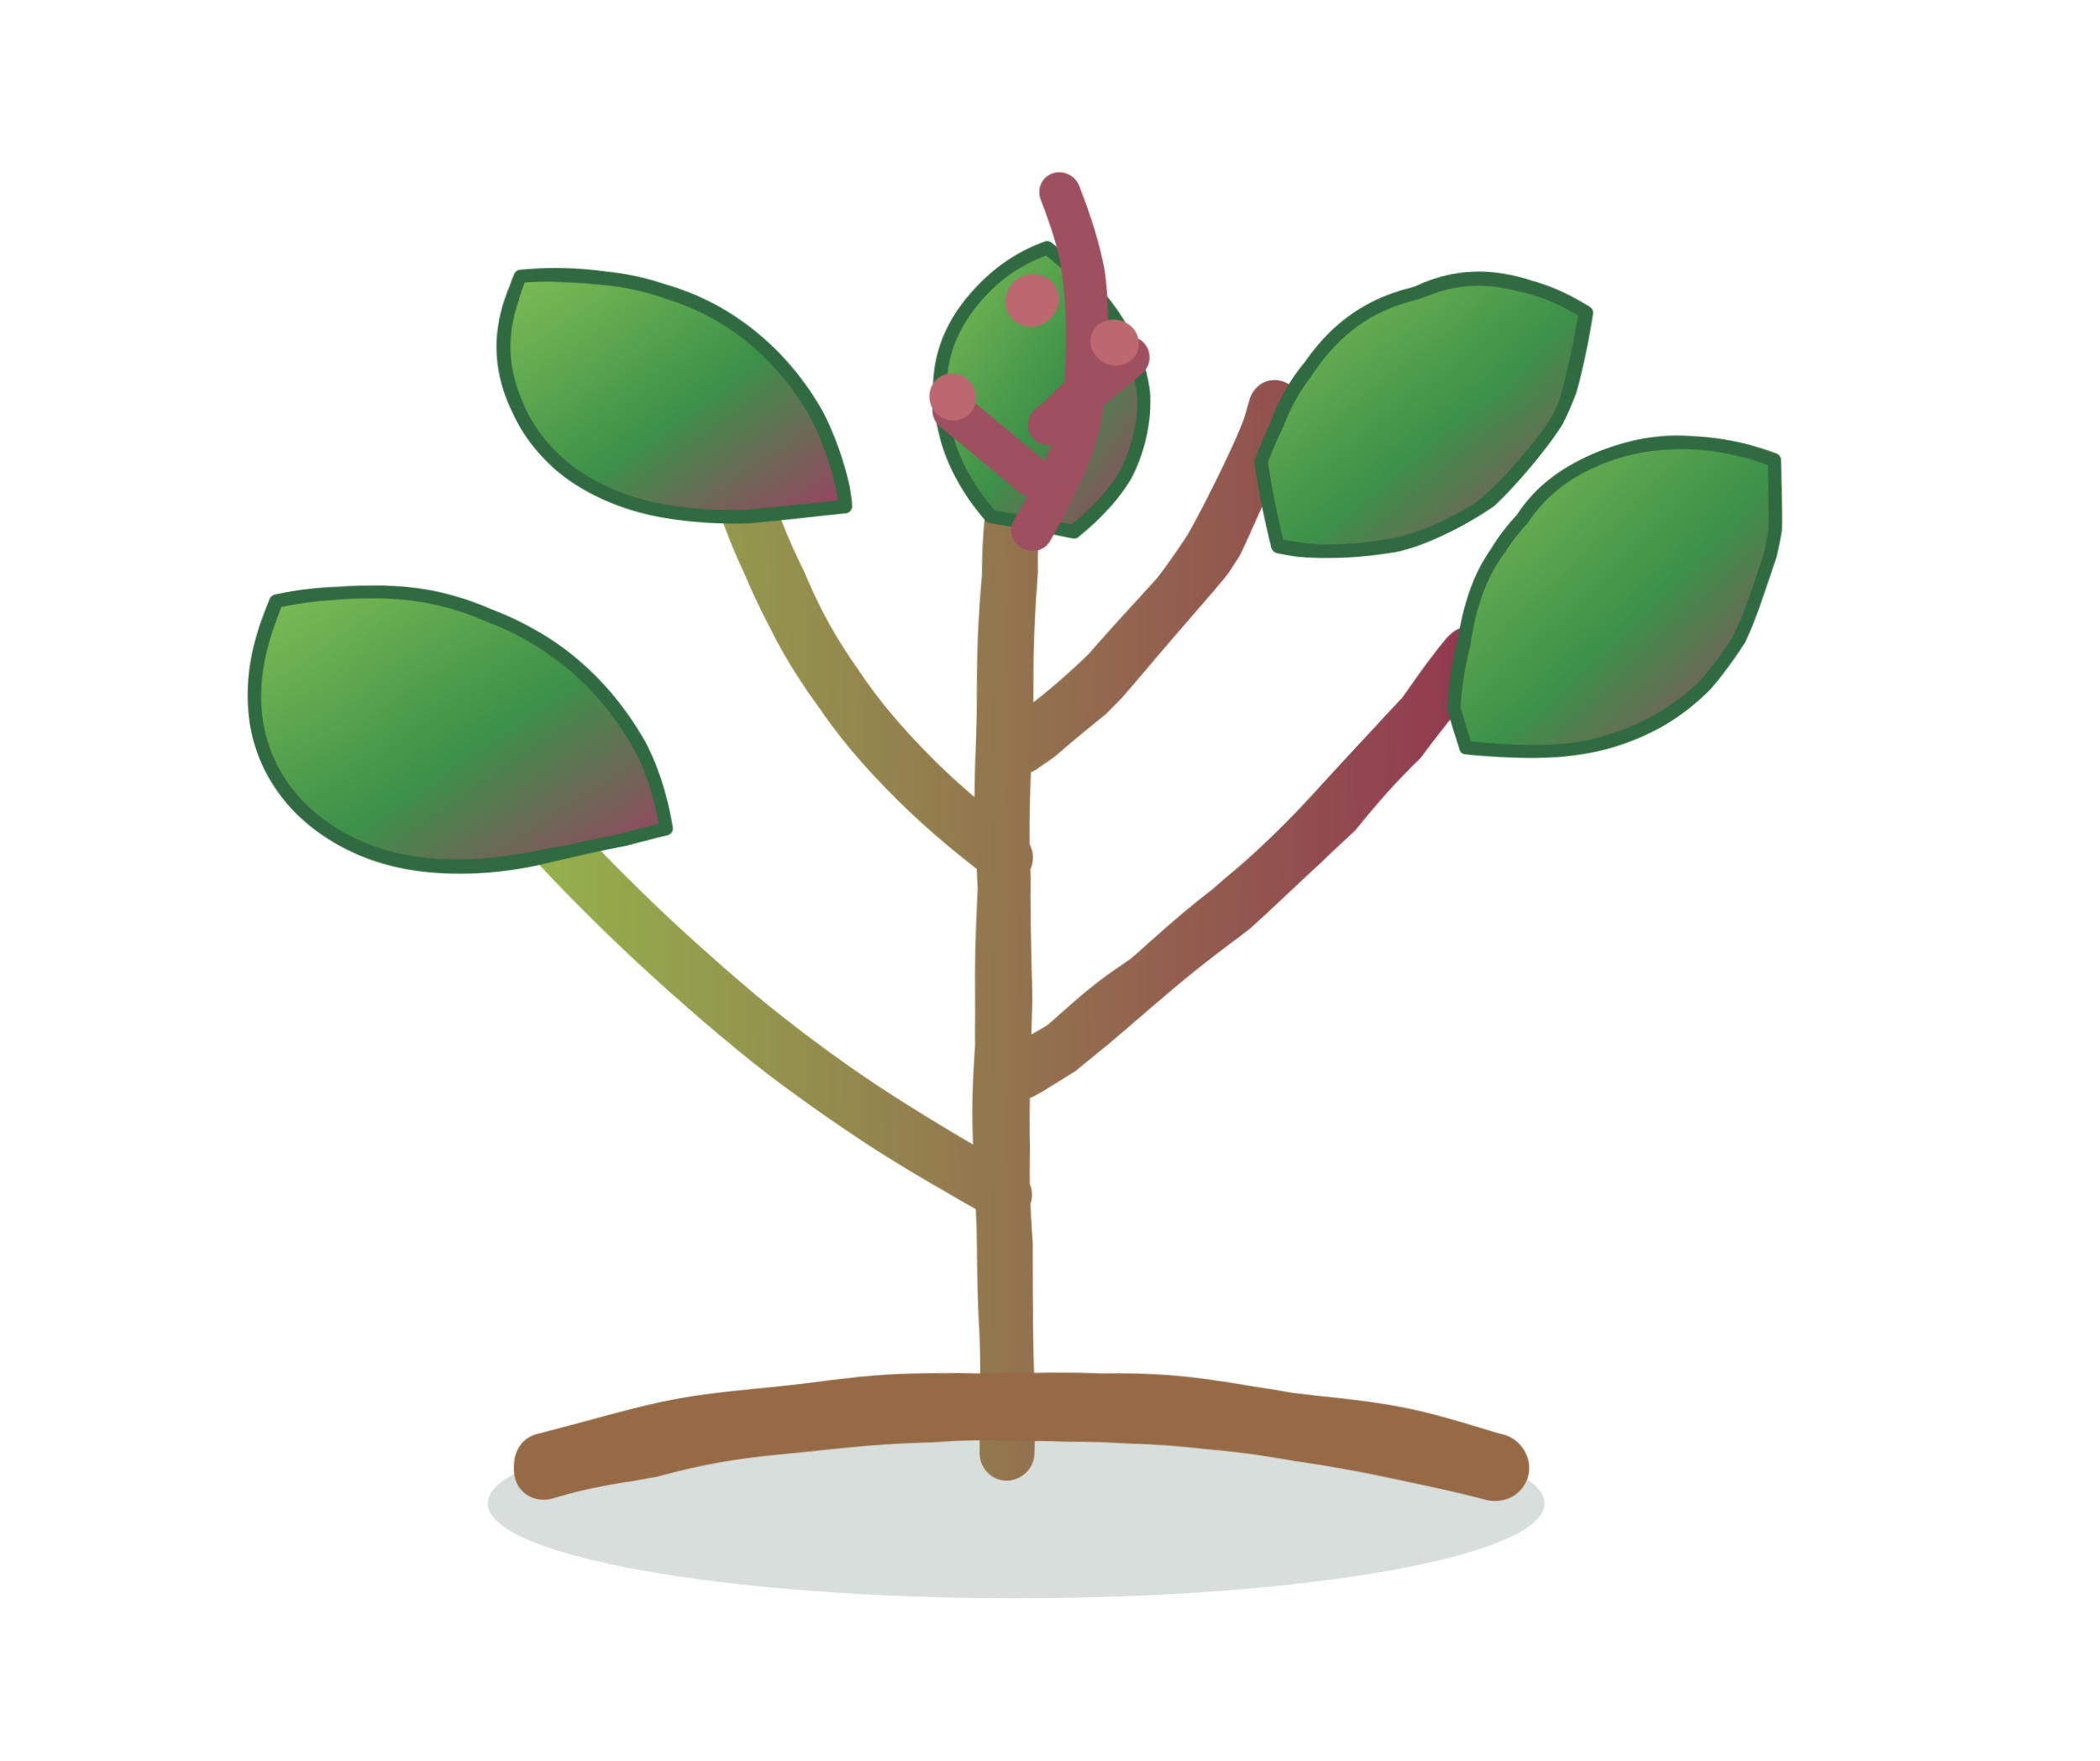
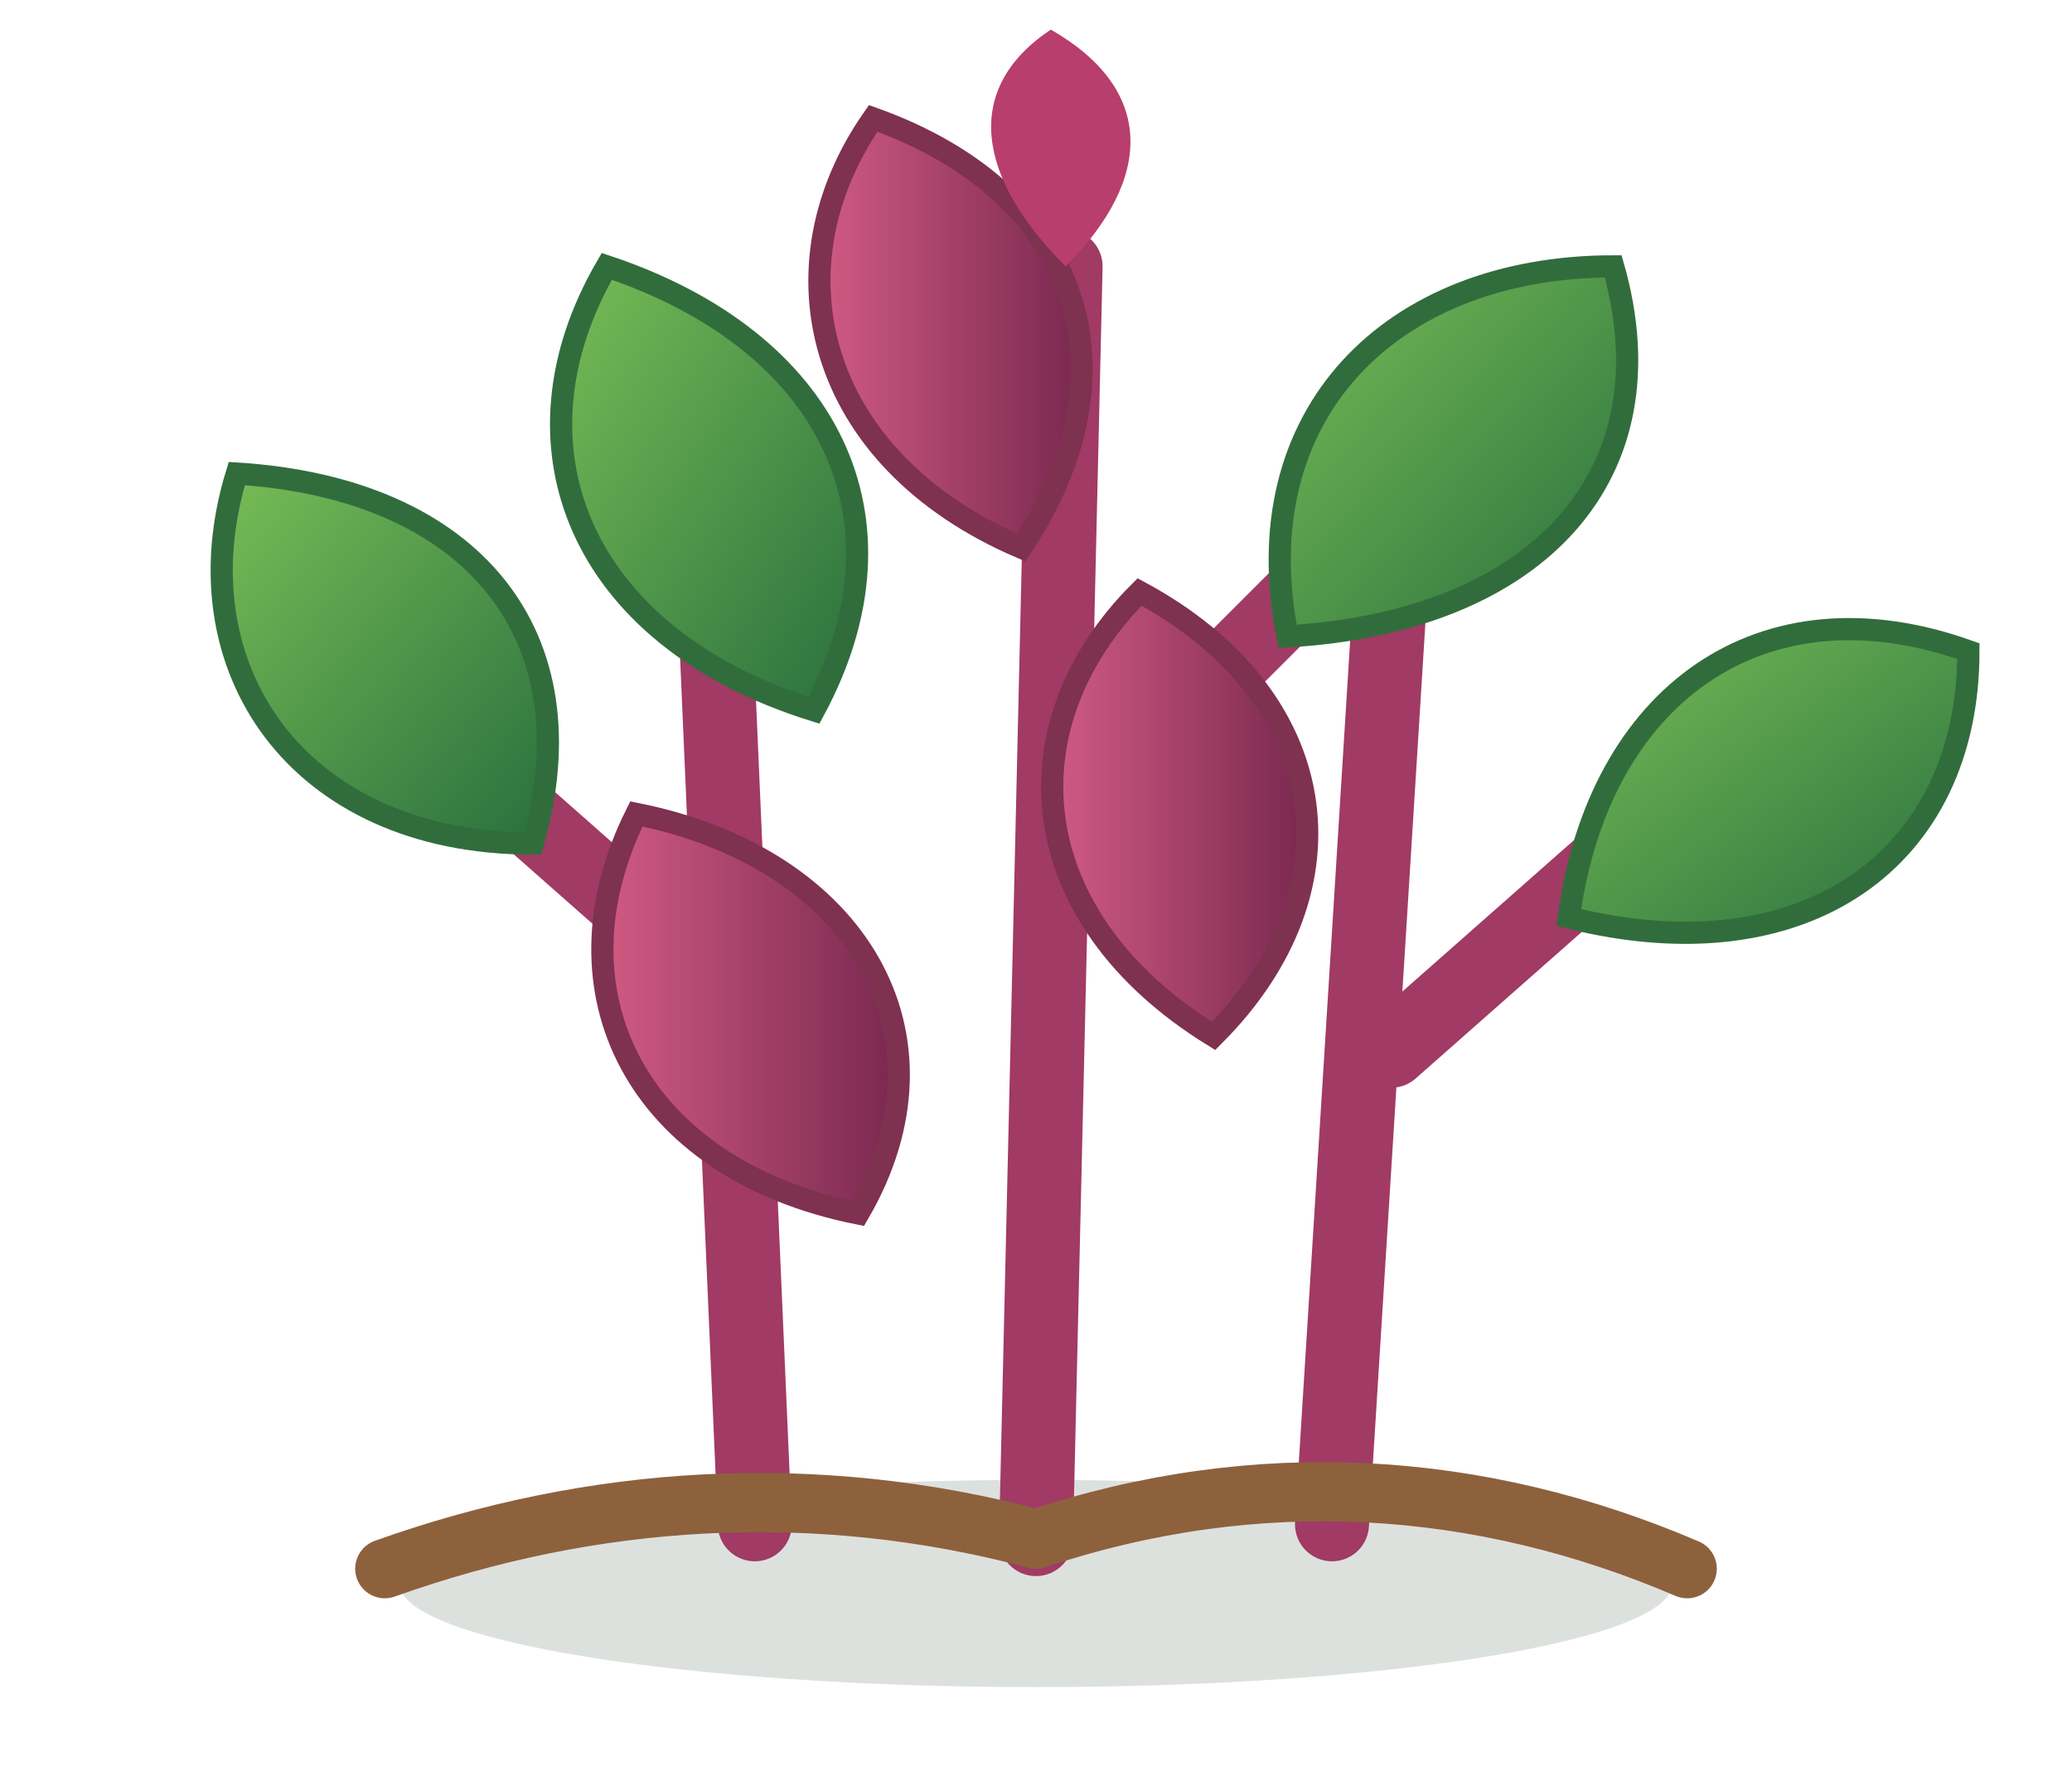
- <svg xmlns="http://www.w3.org/2000/svg" viewBox="-15 -20 155 130" role="img" aria-label="Mature bayam illustration">
+ <svg xmlns="http://www.w3.org/2000/svg" viewBox="0 0 140 120" role="img" aria-label="Mature bayam illustration">
  <defs>
-     <linearGradient id="leaf" x1="0" y1="0" x2="1" y2="1">
-       <stop stop-color="#80bd55" />
-       <stop offset=".55" stop-color="#3c9149" />
-       <stop offset="1" stop-color="#a03e64" />
+     <linearGradient id="g" x1="0" y1="0" x2="1" y2="1">
+       <stop stop-color="#78bd56" />
+       <stop offset="1" stop-color="#286f3e" />
    </linearGradient>
-     <linearGradient id="stem">
-       <stop stop-color="#94b44c" />
-       <stop offset="1" stop-color="#923950" />
+     <linearGradient id="r">
+       <stop stop-color="#d15b83" />
+       <stop offset="1" stop-color="#79284f" />
    </linearGradient>
-     <filter id="paint">
-       <feTurbulence baseFrequency=".045" numOctaves="2" seed="21" result="n" />
-       <feDisplacementMap in="SourceGraphic" in2="n" scale=".9" />
-     </filter>
  </defs>
-   <ellipse cx="60" cy="91" rx="39" ry="7" fill="#173a2b" opacity=".17" />
-   <g filter="url(#paint)" stroke-linecap="round" stroke-linejoin="round">
-     <path d="M59 87C59 64 58 39 60 11M59 68C44 60 33 50 23 39M60 59c13-9 24-19 33-31M59 43C48 35 42 25 39 14M60 35c10-8 16-16 19-25" fill="none" stroke="url(#stem)" stroke-width="4" />
-     <path d="M24 43C9 46 0 37 5 24c15-3 27 5 29 17Z" fill="url(#leaf)" stroke="#306a40" />
-     <path d="M92 32c1-15 11-23 24-18 0 15-9 23-23 21Z" fill="url(#leaf)" stroke="#306a40" />
-     <path d="M40 18C27 19 19 10 23 0c14-1 23 7 24 17Z" fill="url(#leaf)" stroke="#306a40" />
-     <path d="M78 14C82 2 92-3 102 3c-2 13-12 19-23 17Z" fill="url(#leaf)" stroke="#306a40" />
-     <path d="M58 18c-7-8-4-17 4-20 9 7 9 15 2 21Z" fill="url(#leaf)" stroke="#306a40" />
-     <path d="M61 19c5-9 5-17 2-25M61 15l-6-5m7 1 6-5" fill="none" stroke="#9e5061" stroke-width="3" />
-     <g fill="#bd6871">
-       <circle cx="61" cy="2" r="2" />
-       <circle cx="55" cy="9" r="1.7" />
-       <circle cx="67" cy="5" r="1.7" />
+   <ellipse cx="70" cy="107" rx="43" ry="7" fill="#263f2c" opacity=".16" />
+   <g fill="none" stroke="#a13a64" stroke-width="5" stroke-linecap="round">
+     <path d="M51 103 48 34" />
+     <path d="M70 104 72 18" />
+     <path d="M90 103 94 39" />
+     <path d="m49 67-17-15" />
+     <path d="m72 56 18-18" />
+     <path d="m94 71 17-15" />
+   </g>
+   <g stroke-width="1.5">
+     <g fill="url(#g)" stroke="#316d3c">
+       <path d="M36 57C20 57 12 45 16 32c16 1 24 11 20 25Z" />
+       <path d="M55 48C39 43 34 30 41 18c15 5 21 17 14 30Z" />
+       <path d="M87 43c-3-15 7-25 22-25 4 14-5 24-22 25Z" />
+       <path d="M106 62c2-15 13-23 27-18 0 14-11 22-27 18Z" />
    </g>
-     <path d="M25 88c21-6 48-6 70 0" fill="none" stroke="#956a45" stroke-width="5" />
+     <g fill="url(#r)" stroke="#7f3150">
+       <path d="M69 37C55 31 52 18 59 8c14 5 18 17 10 29Z" />
+       <path d="M82 70c-13-8-14-21-5-30 13 7 15 20 5 30Z" />
+       <path d="M58 82C43 79 37 67 43 55c15 3 22 15 15 27Z" />
+     </g>
  </g>
+   <path d="M72 18c-6-6-7-12-1-16 7 4 7 10 1 16Z" fill="#b83e6d" />
+   <path d="M70 104c-15-4-30-3-44 2m44-2c15-5 30-4 44 2" fill="none" stroke="#8e613d" stroke-width="4" stroke-linecap="round" />
</svg>
